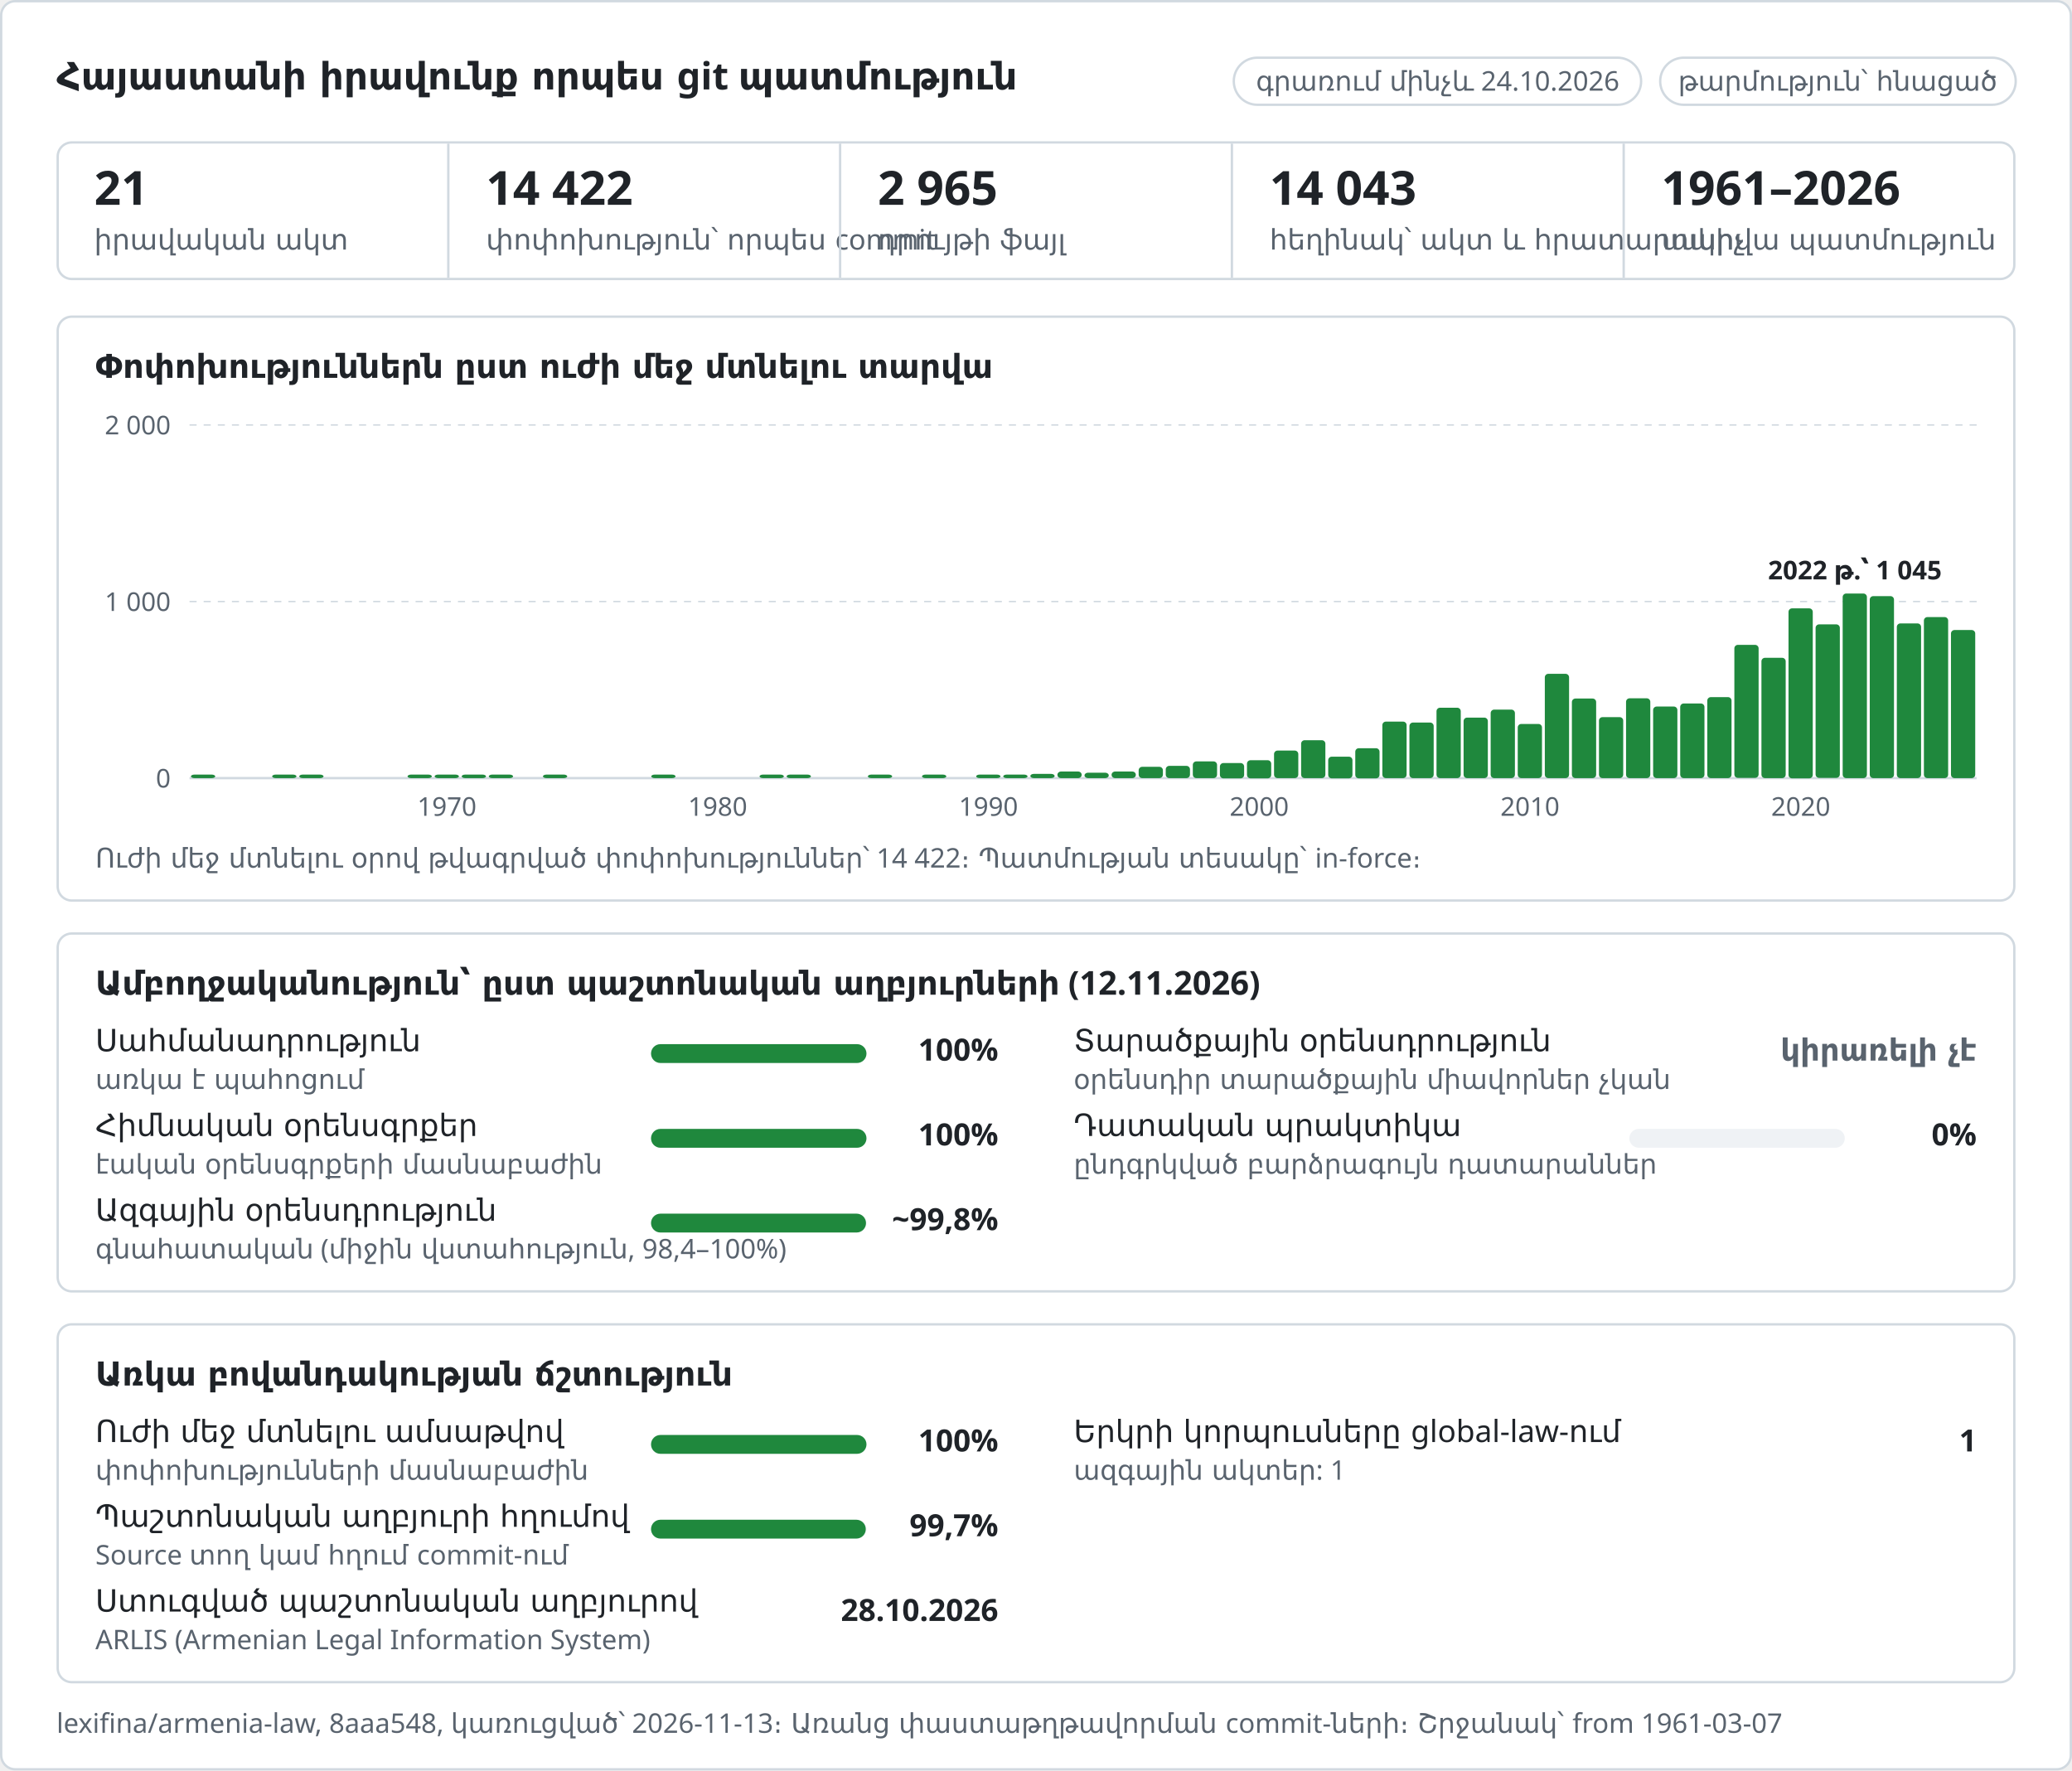
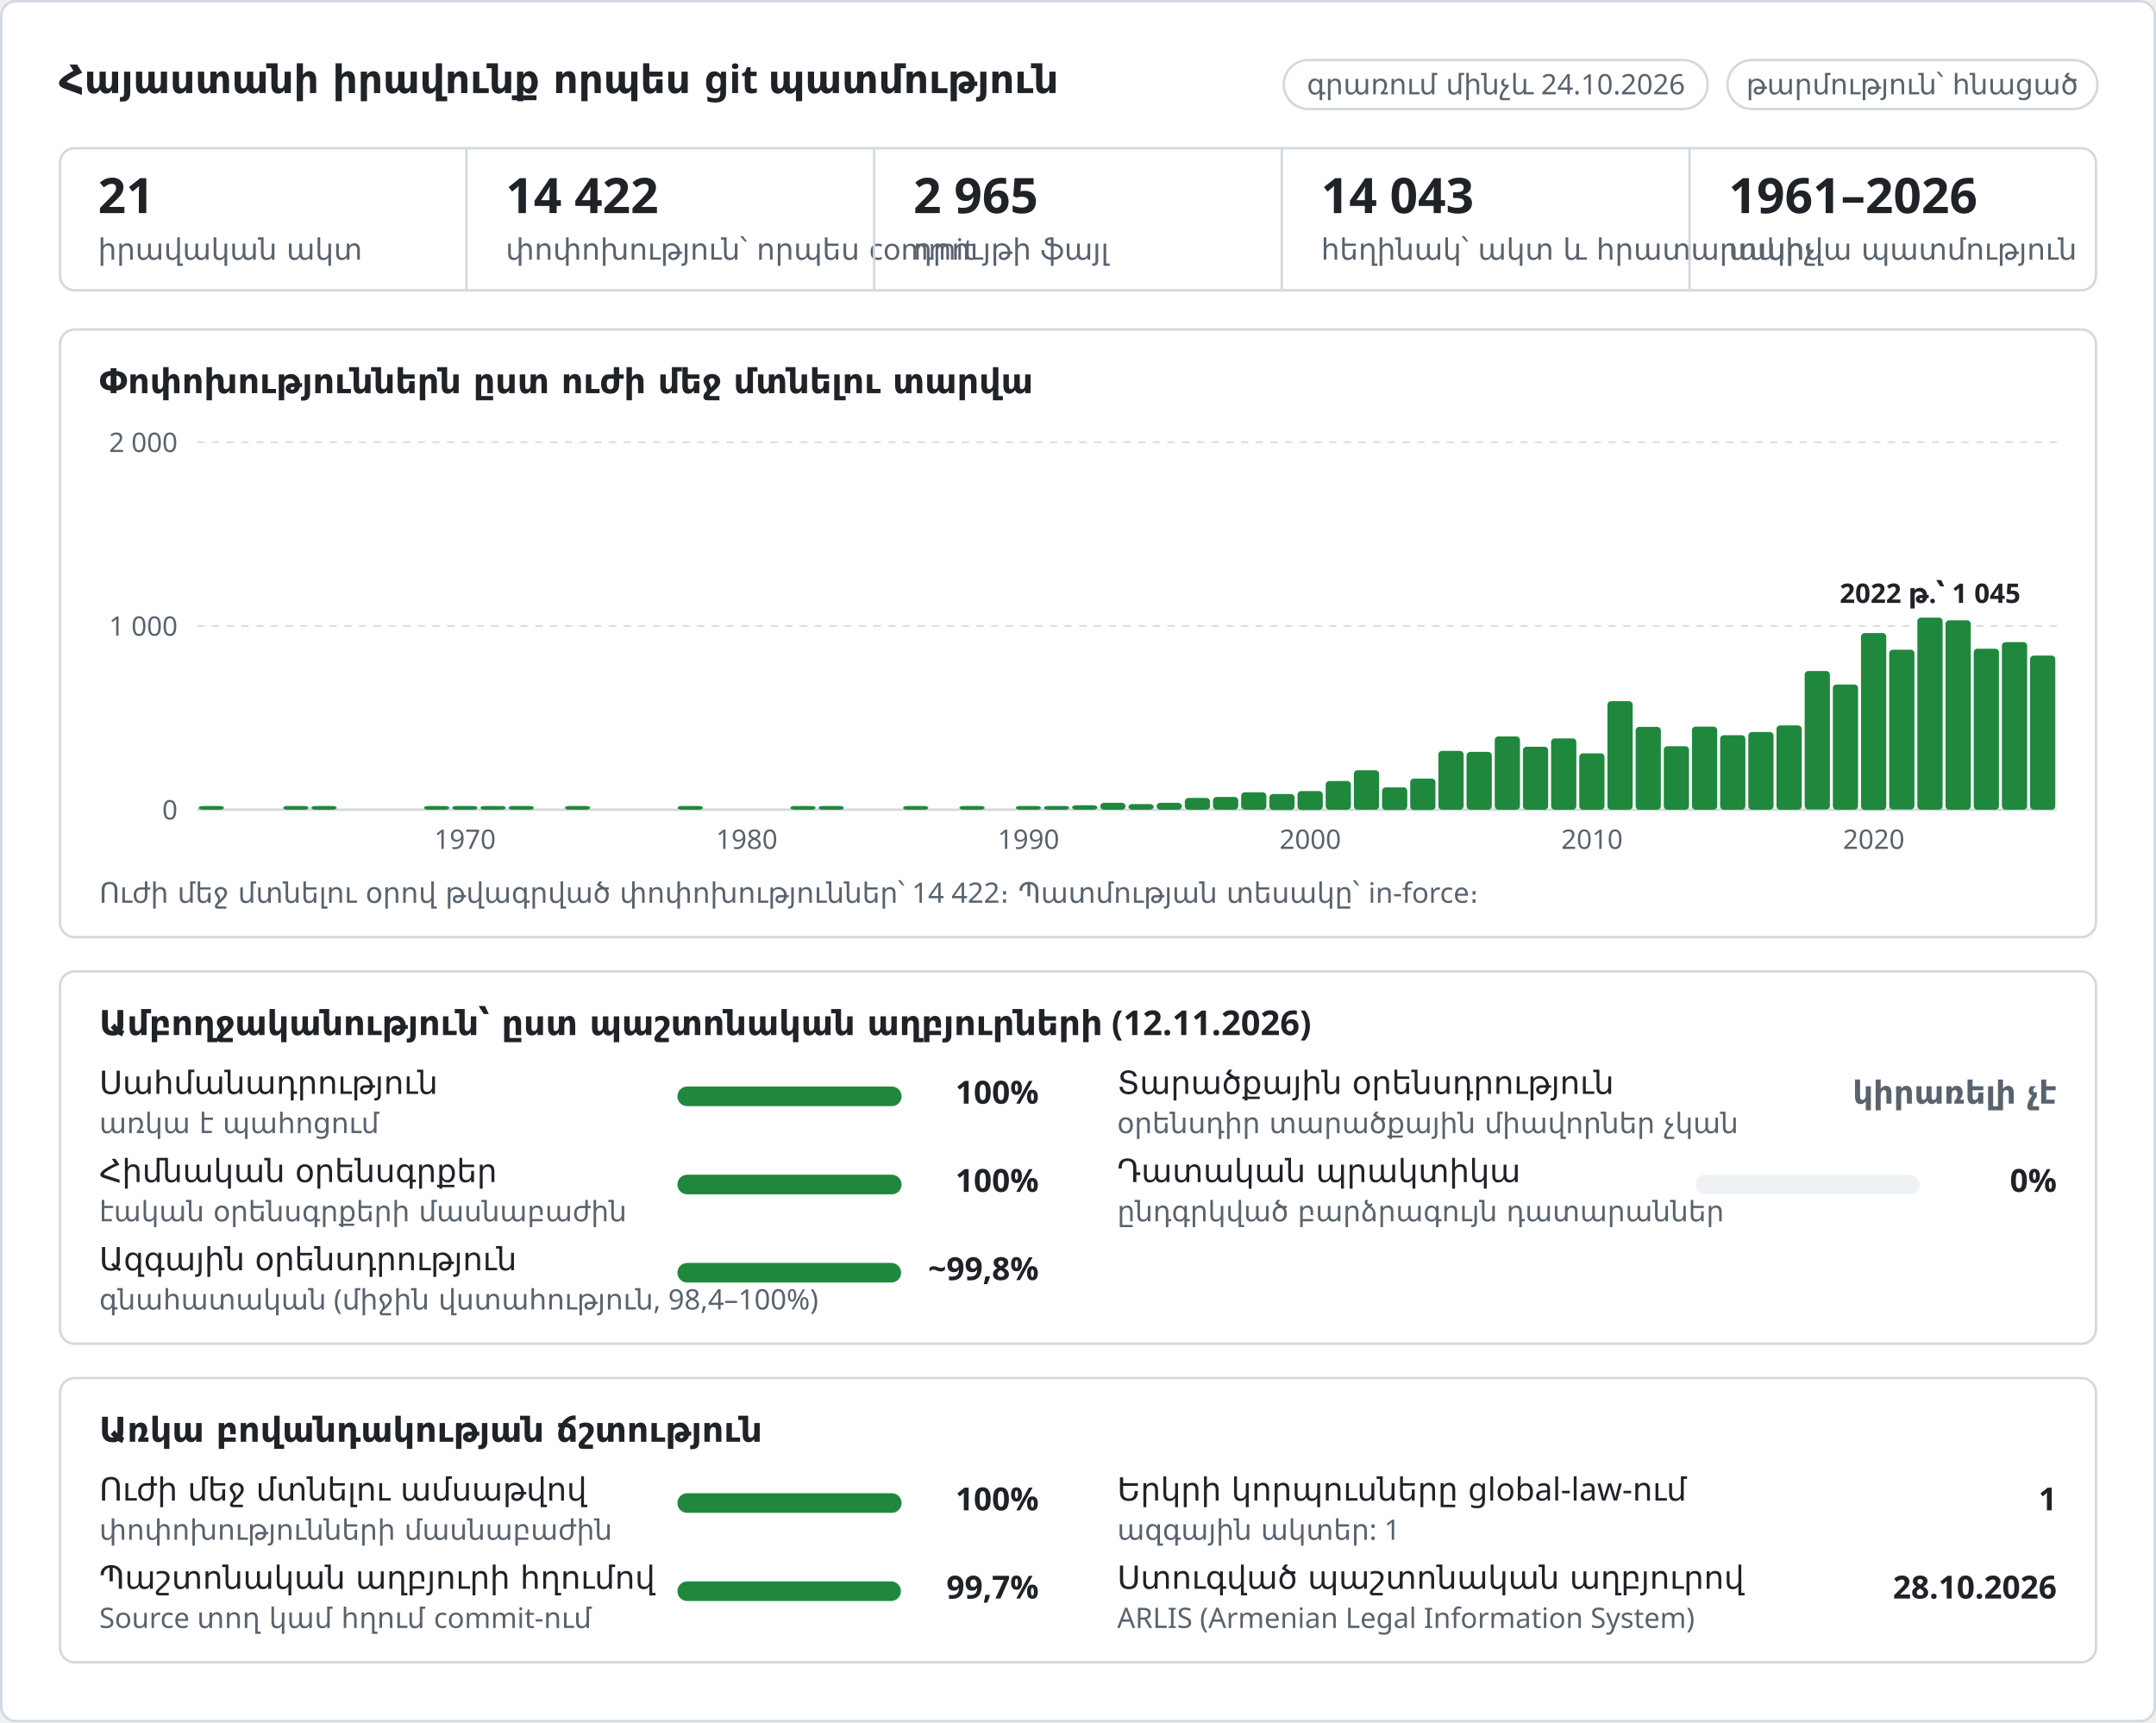
- <svg xmlns="http://www.w3.org/2000/svg" width="880" height="752" viewBox="0 0 880 752" font-family="-apple-system,BlinkMacSystemFont,Segoe UI,Noto Sans,Helvetica,Arial,sans-serif">
-   <rect x="0.5" y="0.5" width="879" height="751" rx="6" fill="#ffffff" stroke="#d1d9e0" />
+ <svg xmlns="http://www.w3.org/2000/svg" width="880" height="703" viewBox="0 0 880 703" font-family="-apple-system,BlinkMacSystemFont,Segoe UI,Noto Sans,Helvetica,Arial,sans-serif">
+   <rect x="0.5" y="0.5" width="879" height="702" rx="6" fill="#ffffff" stroke="#d1d9e0" />
  <text x="24" y="38" font-size="16" font-weight="600" fill="#1f2328">Հայաստանի իրավունք որպես git պատմություն</text>
  <rect x="524.0" y="24.5" width="173" height="20" rx="10" fill="none" stroke="#d1d9e0" />
  <text x="610.6" y="38.5" font-size="11.5" font-weight="500" text-anchor="middle" fill="#59636e">գրառում մինչև 24.10.2026</text>
  <rect x="705.1" y="24.5" width="151" height="20" rx="10" fill="none" stroke="#d1d9e0" />
  <text x="780.5" y="38.5" font-size="11.5" font-weight="500" text-anchor="middle" fill="#59636e">թարմություն՝ հնացած</text>
  <rect x="24.5" y="60.5" width="831" height="58" rx="6" fill="#ffffff" stroke="#d1d9e0" />
  <text x="40.0" y="87" font-size="20" font-weight="600" fill="#1f2328">21</text>
  <text x="40.0" y="106" font-size="12" fill="#59636e">իրավական ակտ</text>
  <line x1="190.4" y1="61" x2="190.4" y2="118" stroke="#d1d9e0" />
  <text x="206.4" y="87" font-size="20" font-weight="600" fill="#1f2328">14 422</text>
  <text x="206.4" y="106" font-size="12" fill="#59636e" textLength="142" lengthAdjust="spacingAndGlyphs">փոփոխություն՝ որպես commit</text>
  <line x1="356.8" y1="61" x2="356.8" y2="118" stroke="#d1d9e0" />
  <text x="372.8" y="87" font-size="20" font-weight="600" fill="#1f2328">2 965</text>
  <text x="372.8" y="106" font-size="12" fill="#59636e">դրույթի ֆայլ</text>
  <line x1="523.2" y1="61" x2="523.2" y2="118" stroke="#d1d9e0" />
  <text x="539.2" y="87" font-size="20" font-weight="600" fill="#1f2328">14 043</text>
  <text x="539.2" y="106" font-size="12" fill="#59636e" textLength="142" lengthAdjust="spacingAndGlyphs">հեղինակ՝ ակտ և հրատարակիչ</text>
  <line x1="689.6" y1="61" x2="689.6" y2="118" stroke="#d1d9e0" />
  <text x="705.6" y="87" font-size="20" font-weight="600" fill="#1f2328">1961–2026</text>
  <text x="705.6" y="106" font-size="12" fill="#59636e">տարվա պատմություն</text>
  <rect x="24.5" y="134.5" width="831" height="248" rx="6" fill="#ffffff" stroke="#d1d9e0" />
  <text x="40.5" y="160.5" font-size="14" font-weight="600" fill="#1f2328">Փոփոխություններն ըստ ուժի մեջ մտնելու տարվա</text>
  <line x1="80.5" y1="330.5" x2="839.5" y2="330.5" stroke="#d1d9e0" stroke-width="1" />
  <text x="72.5" y="334.5" font-size="11" text-anchor="end" fill="#59636e">0</text>
  <line x1="80.5" y1="255.5" x2="839.5" y2="255.5" stroke="#d1d9e0" stroke-width="0.6" stroke-dasharray="3 3" />
  <text x="72.5" y="259.5" font-size="11" text-anchor="end" fill="#59636e">1 000</text>
  <line x1="80.5" y1="180.5" x2="839.5" y2="180.5" stroke="#d1d9e0" stroke-width="0.6" stroke-dasharray="3 3" />
  <text x="72.5" y="184.5" font-size="11" text-anchor="end" fill="#59636e">2 000</text>
  <rect x="81.10" y="329.0" width="10.30" height="1.5" rx="1.5" fill="#1f883d" />
  <rect x="115.60" y="329.0" width="10.30" height="1.5" rx="1.5" fill="#1f883d" />
  <rect x="127.10" y="329.0" width="10.30" height="1.5" rx="1.5" fill="#1f883d" />
  <rect x="173.10" y="329.0" width="10.30" height="1.5" rx="1.5" fill="#1f883d" />
  <rect x="184.60" y="329.0" width="10.30" height="1.5" rx="1.5" fill="#1f883d" />
  <text x="189.8" y="346.5" font-size="11" text-anchor="middle" fill="#59636e">1970</text>
  <rect x="196.10" y="329.0" width="10.30" height="1.5" rx="1.5" fill="#1f883d" />
  <rect x="207.60" y="329.0" width="10.30" height="1.5" rx="1.5" fill="#1f883d" />
  <rect x="230.60" y="329.0" width="10.30" height="1.5" rx="1.5" fill="#1f883d" />
  <rect x="276.60" y="329.0" width="10.30" height="1.5" rx="1.5" fill="#1f883d" />
  <text x="304.8" y="346.5" font-size="11" text-anchor="middle" fill="#59636e">1980</text>
  <rect x="322.60" y="329.0" width="10.30" height="1.5" rx="1.5" fill="#1f883d" />
  <rect x="334.10" y="329.0" width="10.30" height="1.5" rx="1.5" fill="#1f883d" />
  <rect x="368.60" y="329.0" width="10.30" height="1.5" rx="1.5" fill="#1f883d" />
  <rect x="391.60" y="329.0" width="10.30" height="1.5" rx="1.5" fill="#1f883d" />
  <rect x="414.60" y="329.0" width="10.30" height="1.5" rx="1.5" fill="#1f883d" />
  <text x="419.8" y="346.5" font-size="11" text-anchor="middle" fill="#59636e">1990</text>
  <rect x="426.10" y="329.0" width="10.30" height="1.5" rx="1.5" fill="#1f883d" />
  <rect x="437.60" y="328.7" width="10.30" height="1.8" rx="1.5" fill="#1f883d" />
  <rect x="449.10" y="327.7" width="10.30" height="2.8" rx="1.5" fill="#1f883d" />
  <rect x="460.60" y="328.2" width="10.30" height="2.3" rx="1.5" fill="#1f883d" />
  <rect x="472.10" y="327.7" width="10.30" height="2.8" rx="1.5" fill="#1f883d" />
  <rect x="483.60" y="325.7" width="10.30" height="4.8" rx="1.5" fill="#1f883d" />
  <rect x="495.10" y="325.3" width="10.30" height="5.2" rx="1.5" fill="#1f883d" />
  <rect x="506.60" y="323.4" width="10.30" height="7.1" rx="1.5" fill="#1f883d" />
  <rect x="518.10" y="324.1" width="10.30" height="6.5" rx="1.5" fill="#1f883d" />
  <rect x="529.60" y="322.9" width="10.30" height="7.7" rx="1.5" fill="#1f883d" />
  <text x="534.8" y="346.5" font-size="11" text-anchor="middle" fill="#59636e">2000</text>
  <rect x="541.10" y="318.8" width="10.30" height="11.7" rx="1.5" fill="#1f883d" />
  <rect x="552.60" y="314.4" width="10.30" height="16.1" rx="1.5" fill="#1f883d" />
  <rect x="564.10" y="321.4" width="10.30" height="9.2" rx="1.5" fill="#1f883d" />
  <rect x="575.60" y="317.8" width="10.30" height="12.8" rx="1.5" fill="#1f883d" />
  <rect x="587.10" y="306.5" width="10.30" height="24.0" rx="1.5" fill="#1f883d" />
  <rect x="598.60" y="306.9" width="10.30" height="23.6" rx="1.5" fill="#1f883d" />
  <rect x="610.10" y="300.6" width="10.30" height="29.9" rx="1.5" fill="#1f883d" />
  <rect x="621.60" y="304.8" width="10.30" height="25.7" rx="1.5" fill="#1f883d" />
  <rect x="633.10" y="301.4" width="10.30" height="29.1" rx="1.5" fill="#1f883d" />
  <rect x="644.60" y="307.5" width="10.30" height="23.0" rx="1.5" fill="#1f883d" />
  <text x="649.8" y="346.5" font-size="11" text-anchor="middle" fill="#59636e">2010</text>
  <rect x="656.10" y="286.2" width="10.30" height="44.3" rx="1.5" fill="#1f883d" />
  <rect x="667.60" y="296.7" width="10.30" height="33.8" rx="1.5" fill="#1f883d" />
  <rect x="679.10" y="304.6" width="10.30" height="25.9" rx="1.5" fill="#1f883d" />
  <rect x="690.60" y="296.6" width="10.30" height="33.9" rx="1.5" fill="#1f883d" />
  <rect x="702.10" y="300.1" width="10.30" height="30.4" rx="1.5" fill="#1f883d" />
  <rect x="713.60" y="298.8" width="10.30" height="31.7" rx="1.5" fill="#1f883d" />
  <rect x="725.10" y="296.1" width="10.30" height="34.4" rx="1.5" fill="#1f883d" />
  <rect x="736.60" y="273.9" width="10.30" height="56.5" rx="1.5" fill="#1f883d" />
  <rect x="748.10" y="279.4" width="10.30" height="51.1" rx="1.5" fill="#1f883d" />
  <rect x="759.60" y="258.4" width="10.30" height="72.2" rx="1.5" fill="#1f883d" />
  <text x="764.8" y="346.5" font-size="11" text-anchor="middle" fill="#59636e">2020</text>
  <rect x="771.10" y="265.2" width="10.30" height="65.2" rx="1.5" fill="#1f883d" />
  <rect x="782.60" y="252.1" width="10.30" height="78.4" rx="1.5" fill="#1f883d" />
  <text x="787.8" y="246.1" font-size="11" font-weight="600" text-anchor="middle" fill="#1f2328">2022 թ.՝ 1 045</text>
  <rect x="794.10" y="253.2" width="10.30" height="77.3" rx="1.5" fill="#1f883d" />
  <rect x="805.60" y="264.8" width="10.30" height="65.7" rx="1.5" fill="#1f883d" />
  <rect x="817.10" y="262.1" width="10.30" height="68.4" rx="1.5" fill="#1f883d" />
  <rect x="828.60" y="267.6" width="10.30" height="62.9" rx="1.5" fill="#1f883d" />
  <text x="40.5" y="368.5" font-size="11.5" fill="#59636e">Ուժի մեջ մտնելու օրով թվագրված փոփոխություններ՝ 14 422։ Պատմության տեսակը՝ in-force։</text>
  <rect x="24.5" y="396.5" width="831" height="152" rx="6" fill="#ffffff" stroke="#d1d9e0" />
  <text x="40.5" y="422.5" font-size="14" font-weight="600" fill="#1f2328">Ամբողջականություն՝ ըստ պաշտոնական աղբյուրների (12.11.2026)</text>
  <text x="40.5" y="446.5" font-size="13" fill="#1f2328">Սահմանադրություն</text>
  <text x="40.5" y="462.5" font-size="11.5" fill="#59636e">առկա է պահոցում</text>
  <g>
    <rect x="276.5" y="443.5" width="91.5" height="8" rx="4" fill="#eff2f5" />
    <rect x="276.5" y="443.5" width="91.5" height="8" rx="4" fill="#1f883d" />
  </g>
  <text x="424.0" y="450.5" font-size="13" font-weight="600" text-anchor="end" fill="#1f2328">100%</text>
  <text x="40.5" y="482.5" font-size="13" fill="#1f2328">Հիմնական օրենսգրքեր</text>
  <text x="40.5" y="498.5" font-size="11.5" fill="#59636e">էական օրենսգրքերի մասնաբաժին</text>
  <g>
    <rect x="276.5" y="479.5" width="91.5" height="8" rx="4" fill="#eff2f5" />
    <rect x="276.5" y="479.5" width="91.5" height="8" rx="4" fill="#1f883d" />
  </g>
  <text x="424.0" y="486.5" font-size="13" font-weight="600" text-anchor="end" fill="#1f2328">100%</text>
  <text x="40.5" y="518.5" font-size="13" fill="#1f2328">Ազգային օրենսդրություն</text>
  <text x="40.5" y="534.5" font-size="11.5" fill="#59636e">գնահատական (միջին վստահություն, 98,4–100%)</text>
  <g>
    <rect x="276.5" y="515.5" width="91.5" height="8" rx="4" fill="#eff2f5" />
    <rect x="276.5" y="515.5" width="91.3" height="8" rx="4" fill="#1f883d" />
  </g>
  <text x="424.0" y="522.5" font-size="13" font-weight="600" text-anchor="end" fill="#1f2328">~99,8%</text>
  <text x="456.0" y="446.5" font-size="13" fill="#1f2328">Տարածքային օրենսդրություն</text>
  <text x="456.0" y="462.5" font-size="11.5" fill="#59636e">օրենսդիր տարածքային միավորներ չկան</text>
  <text x="839.5" y="450.5" font-size="13" font-weight="600" text-anchor="end" fill="#59636e">կիրառելի չէ</text>
  <text x="456.0" y="482.5" font-size="13" fill="#1f2328">Դատական պրակտիկա</text>
  <text x="456.0" y="498.5" font-size="11.5" fill="#59636e">ընդգրկված բարձրագույն դատարաններ</text>
  <g>
    <rect x="692.0" y="479.5" width="91.5" height="8" rx="4" fill="#eff2f5" />
  </g>
  <text x="839.5" y="486.5" font-size="13" font-weight="600" text-anchor="end" fill="#1f2328">0%</text>
-   <rect x="24.5" y="562.5" width="831" height="152" rx="6" fill="#ffffff" stroke="#d1d9e0" />
+   <rect x="24.5" y="562.5" width="831" height="116" rx="6" fill="#ffffff" stroke="#d1d9e0" />
  <text x="40.5" y="588.5" font-size="14" font-weight="600" fill="#1f2328">Առկա բովանդակության ճշտություն</text>
  <text x="40.5" y="612.5" font-size="13" fill="#1f2328">Ուժի մեջ մտնելու ամսաթվով</text>
  <text x="40.5" y="628.5" font-size="11.5" fill="#59636e">փոփոխությունների մասնաբաժին</text>
  <g>
    <rect x="276.5" y="609.5" width="91.5" height="8" rx="4" fill="#eff2f5" />
    <rect x="276.5" y="609.5" width="91.5" height="8" rx="4" fill="#1f883d" />
  </g>
  <text x="424.0" y="616.5" font-size="13" font-weight="600" text-anchor="end" fill="#1f2328">100%</text>
  <text x="40.5" y="648.5" font-size="13" fill="#1f2328">Պաշտոնական աղբյուրի հղումով</text>
  <text x="40.5" y="664.5" font-size="11.5" fill="#59636e">Source տող կամ հղում commit-ում</text>
  <g>
    <rect x="276.5" y="645.5" width="91.5" height="8" rx="4" fill="#eff2f5" />
    <rect x="276.5" y="645.5" width="91.2" height="8" rx="4" fill="#1f883d" />
  </g>
  <text x="424.0" y="652.5" font-size="13" font-weight="600" text-anchor="end" fill="#1f2328">99,7%</text>
-   <text x="40.5" y="684.5" font-size="13" fill="#1f2328">Ստուգված պաշտոնական աղբյուրով</text>
-   <text x="40.5" y="700.5" font-size="11.5" fill="#59636e">ARLIS (Armenian Legal Information System)</text>
-   <text x="424.0" y="688.5" font-size="13" font-weight="600" text-anchor="end" fill="#1f2328">28.10.2026</text>
  <text x="456.0" y="612.5" font-size="13" fill="#1f2328">Երկրի կորպուսները global-law-ում</text>
  <text x="456.0" y="628.5" font-size="11.5" fill="#59636e">ազգային ակտեր: 1</text>
  <text x="839.5" y="616.5" font-size="13" font-weight="600" text-anchor="end" fill="#1f2328">1</text>
-   <text x="24" y="736" font-size="11.5" fill="#59636e">lexifina/armenia-law, 8aaa548, կառուցված՝ 2026-11-13։ Առանց փաստաթղթավորման commit-ների։ Շրջանակ՝ from 1961-03-07</text>
+   <text x="456.0" y="648.5" font-size="13" fill="#1f2328">Ստուգված պաշտոնական աղբյուրով</text>
+   <text x="456.0" y="664.5" font-size="11.5" fill="#59636e">ARLIS (Armenian Legal Information System)</text>
+   <text x="839.5" y="652.5" font-size="13" font-weight="600" text-anchor="end" fill="#1f2328">28.10.2026</text>
</svg>
